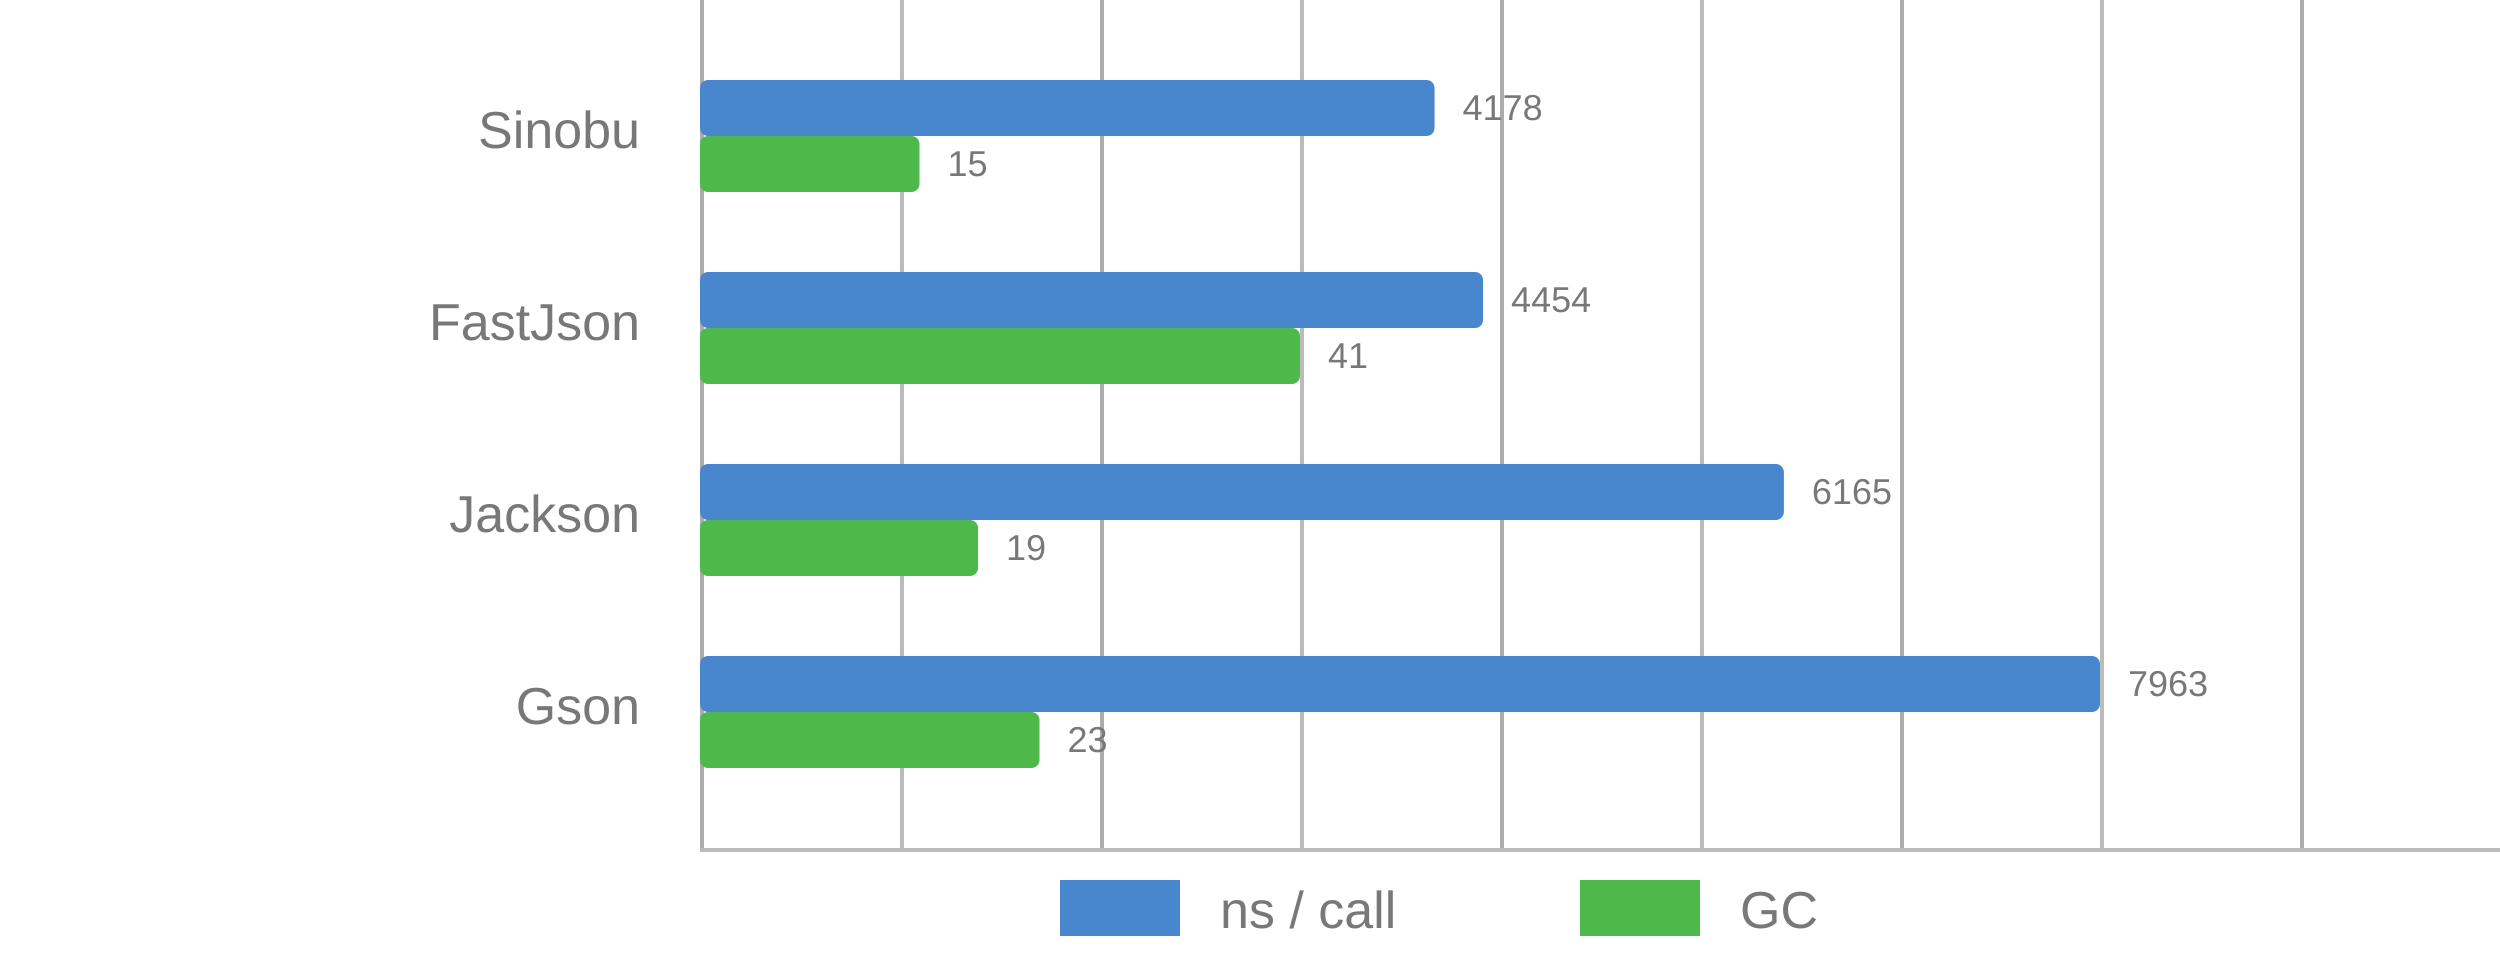
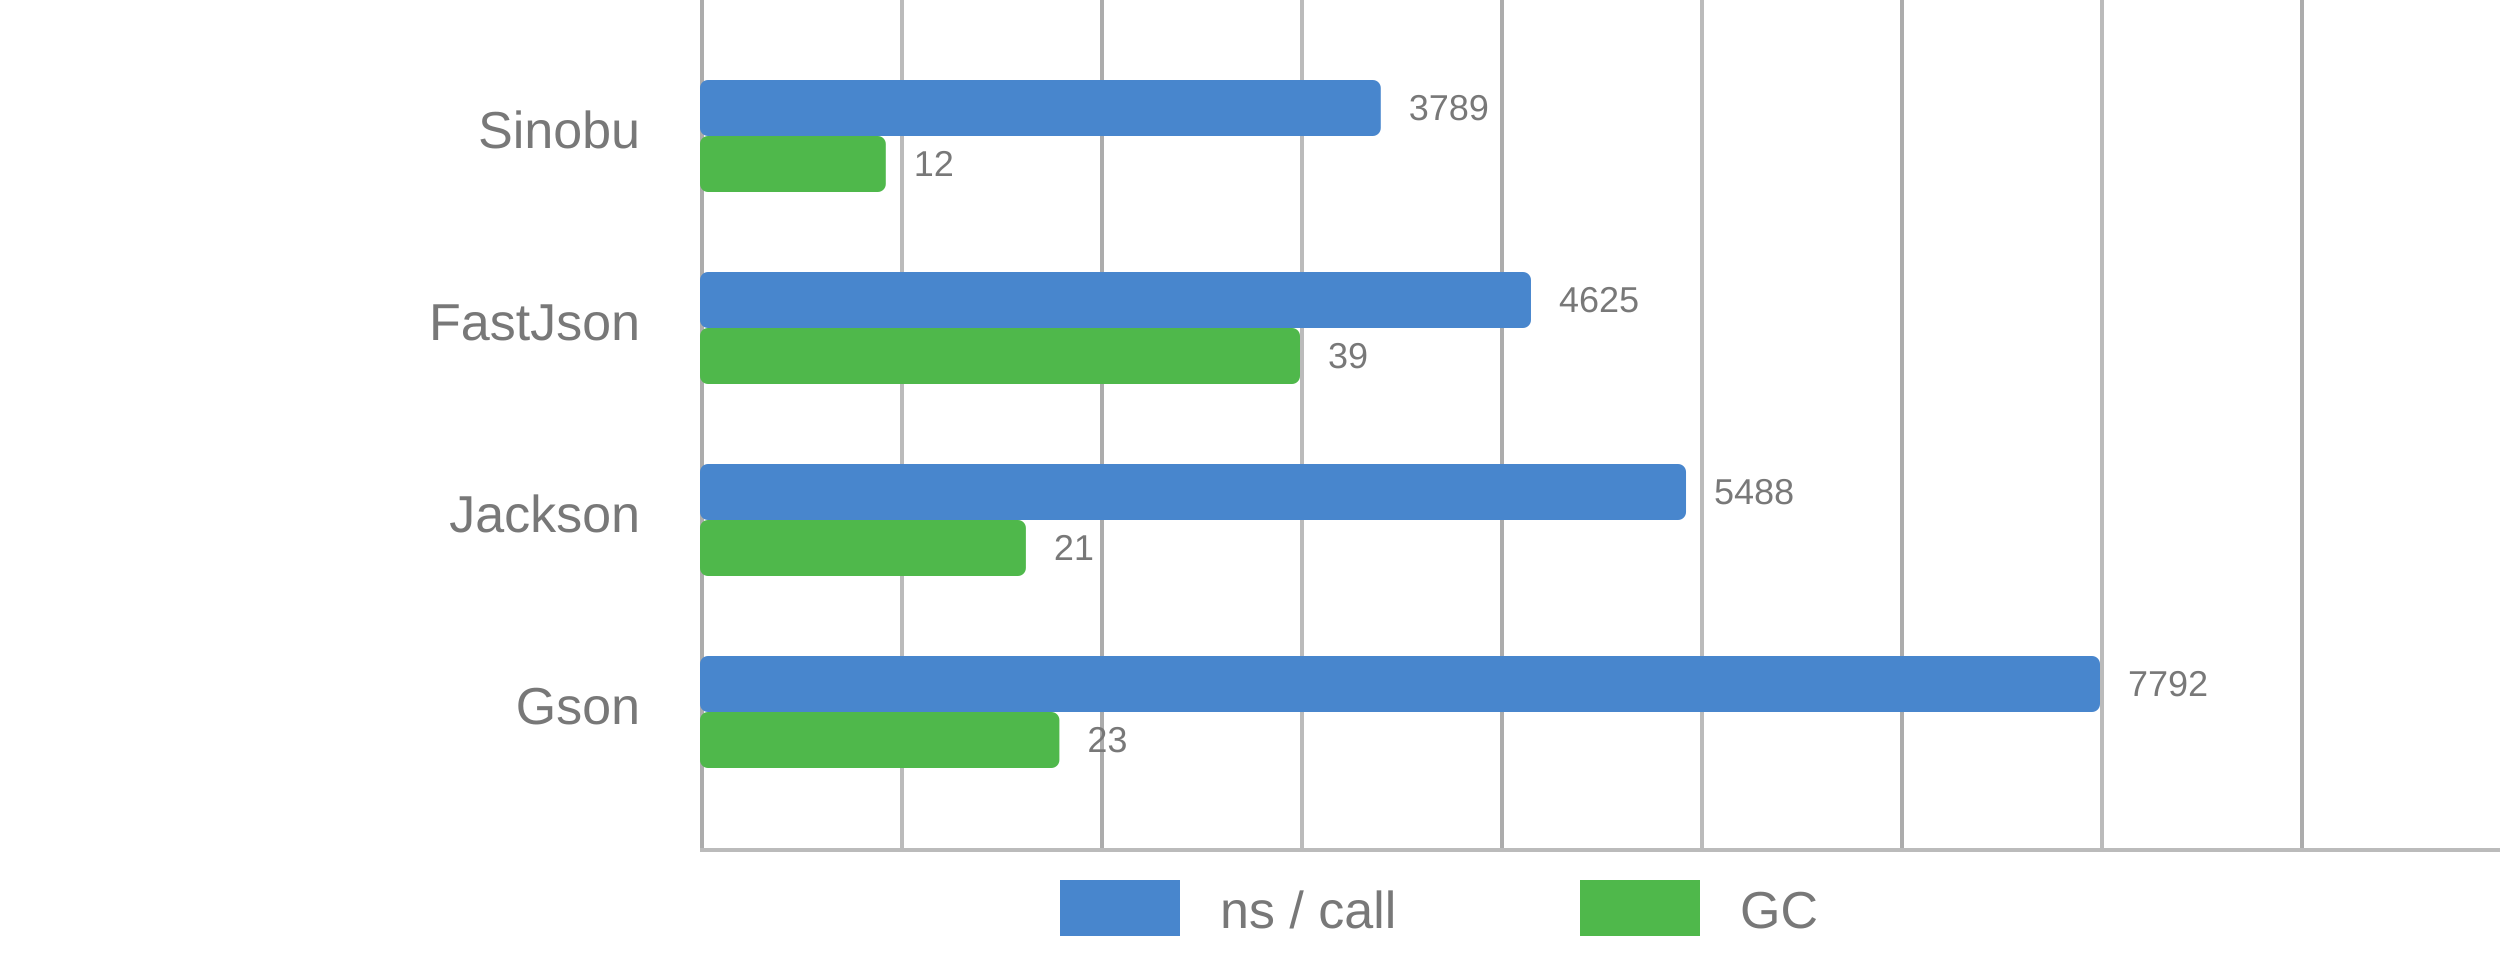
<svg xmlns="http://www.w3.org/2000/svg" viewBox="0 0 625 242">
  <style>
      text {
          font-family: Arial;
          font-size: 13px;
          fill: #787878;
      }

      .desc {
          font-size: 9px;
      }

      .vline {
          fill: #acacac;
          stroke: none;
          stroke-width: 0;
      }

      .subline {
          fill: #bbb;
          stroke: none;
          stroke-width: 0;
      }

      .call {
          fill: #4886CD;
          stroke-linejoin: round;
          height: 14px;
      }

      .gc {
          fill: #4FB84B;
          stroke-linejoin: round;
          height: 14px;
      }
  </style>
  <g>
    <rect x="175" y="0" width="1" height="212" class="vline" />
    <rect x="275" y="0" width="1" height="212" class="vline" />
    <rect x="375" y="0" width="1" height="212" class="vline" />
    <rect x="475" y="0" width="1" height="212" class="vline" />
    <rect x="575" y="0" width="1" height="212" class="vline" />
    <rect x="225" y="0" width="1" height="212" class="subline" />
    <rect x="325" y="0" width="1" height="212" class="subline" />
    <rect x="425" y="0" width="1" height="212" class="subline" />
    <rect x="525" y="0" width="1" height="212" class="subline" />
    <rect x="175" y="212" width="450" height="1" class="subline" />
    <rect x="265" y="220" width="30" class="call" />
    <text x="305" y="232">ns / call</text>
    <rect x="395" y="220" width="30" class="gc" />
    <text x="435" y="232">GC</text>
  </g>
  <g>
-     <rect x="175" y="20" width="183.637" rx="2" ry="2" class="call" />
-     <rect x="175" y="34" width="54.878" rx="2" ry="2" class="gc" />
+     <rect x="175" y="20" width="170.194" rx="2" ry="2" class="call" />
+     <rect x="175" y="34" width="46.447" rx="2" ry="2" class="gc" />
    <text x="160" y="37" text-anchor="end">Sinobu</text>
-     <text x="365.637" y="30" class="desc">4178</text>
-     <text x="236.878" y="44" class="desc">15</text>
+     <text x="352.194" y="30" class="desc">3789</text>
+     <text x="228.447" y="44" class="desc">12</text>
  </g>
  <g>
-     <rect x="175" y="68" width="195.768" rx="2" ry="2" class="call" />
+     <rect x="175" y="68" width="207.745" rx="2" ry="2" class="call" />
    <rect x="175" y="82" width="150" rx="2" ry="2" class="gc" />
    <text x="160" y="85" text-anchor="end">FastJson</text>
-     <text x="377.768" y="78" class="desc">4454</text>
-     <text x="332" y="92" class="desc">41</text>
+     <text x="389.745" y="78" class="desc">4625</text>
+     <text x="332" y="92" class="desc">39</text>
  </g>
  <g>
-     <rect x="175" y="116" width="270.972" rx="2" ry="2" class="call" />
-     <rect x="175" y="130" width="69.512" rx="2" ry="2" class="gc" />
+     <rect x="175" y="116" width="246.509" rx="2" ry="2" class="call" />
+     <rect x="175" y="130" width="81.472" rx="2" ry="2" class="gc" />
    <text x="160" y="133" text-anchor="end">Jackson</text>
-     <text x="452.972" y="126" class="desc">6165</text>
-     <text x="251.512" y="140" class="desc">19</text>
+     <text x="428.509" y="126" class="desc">5488</text>
+     <text x="263.472" y="140" class="desc">21</text>
  </g>
  <g>
    <rect x="175" y="164" width="350" rx="2" ry="2" class="call" />
-     <rect x="175" y="178" width="84.878" rx="2" ry="2" class="gc" />
+     <rect x="175" y="178" width="89.848" rx="2" ry="2" class="gc" />
    <text x="160" y="181" text-anchor="end">Gson</text>
-     <text x="532" y="174" class="desc">7963</text>
-     <text x="266.878" y="188" class="desc">23</text>
+     <text x="532" y="174" class="desc">7792</text>
+     <text x="271.848" y="188" class="desc">23</text>
  </g>
</svg>
